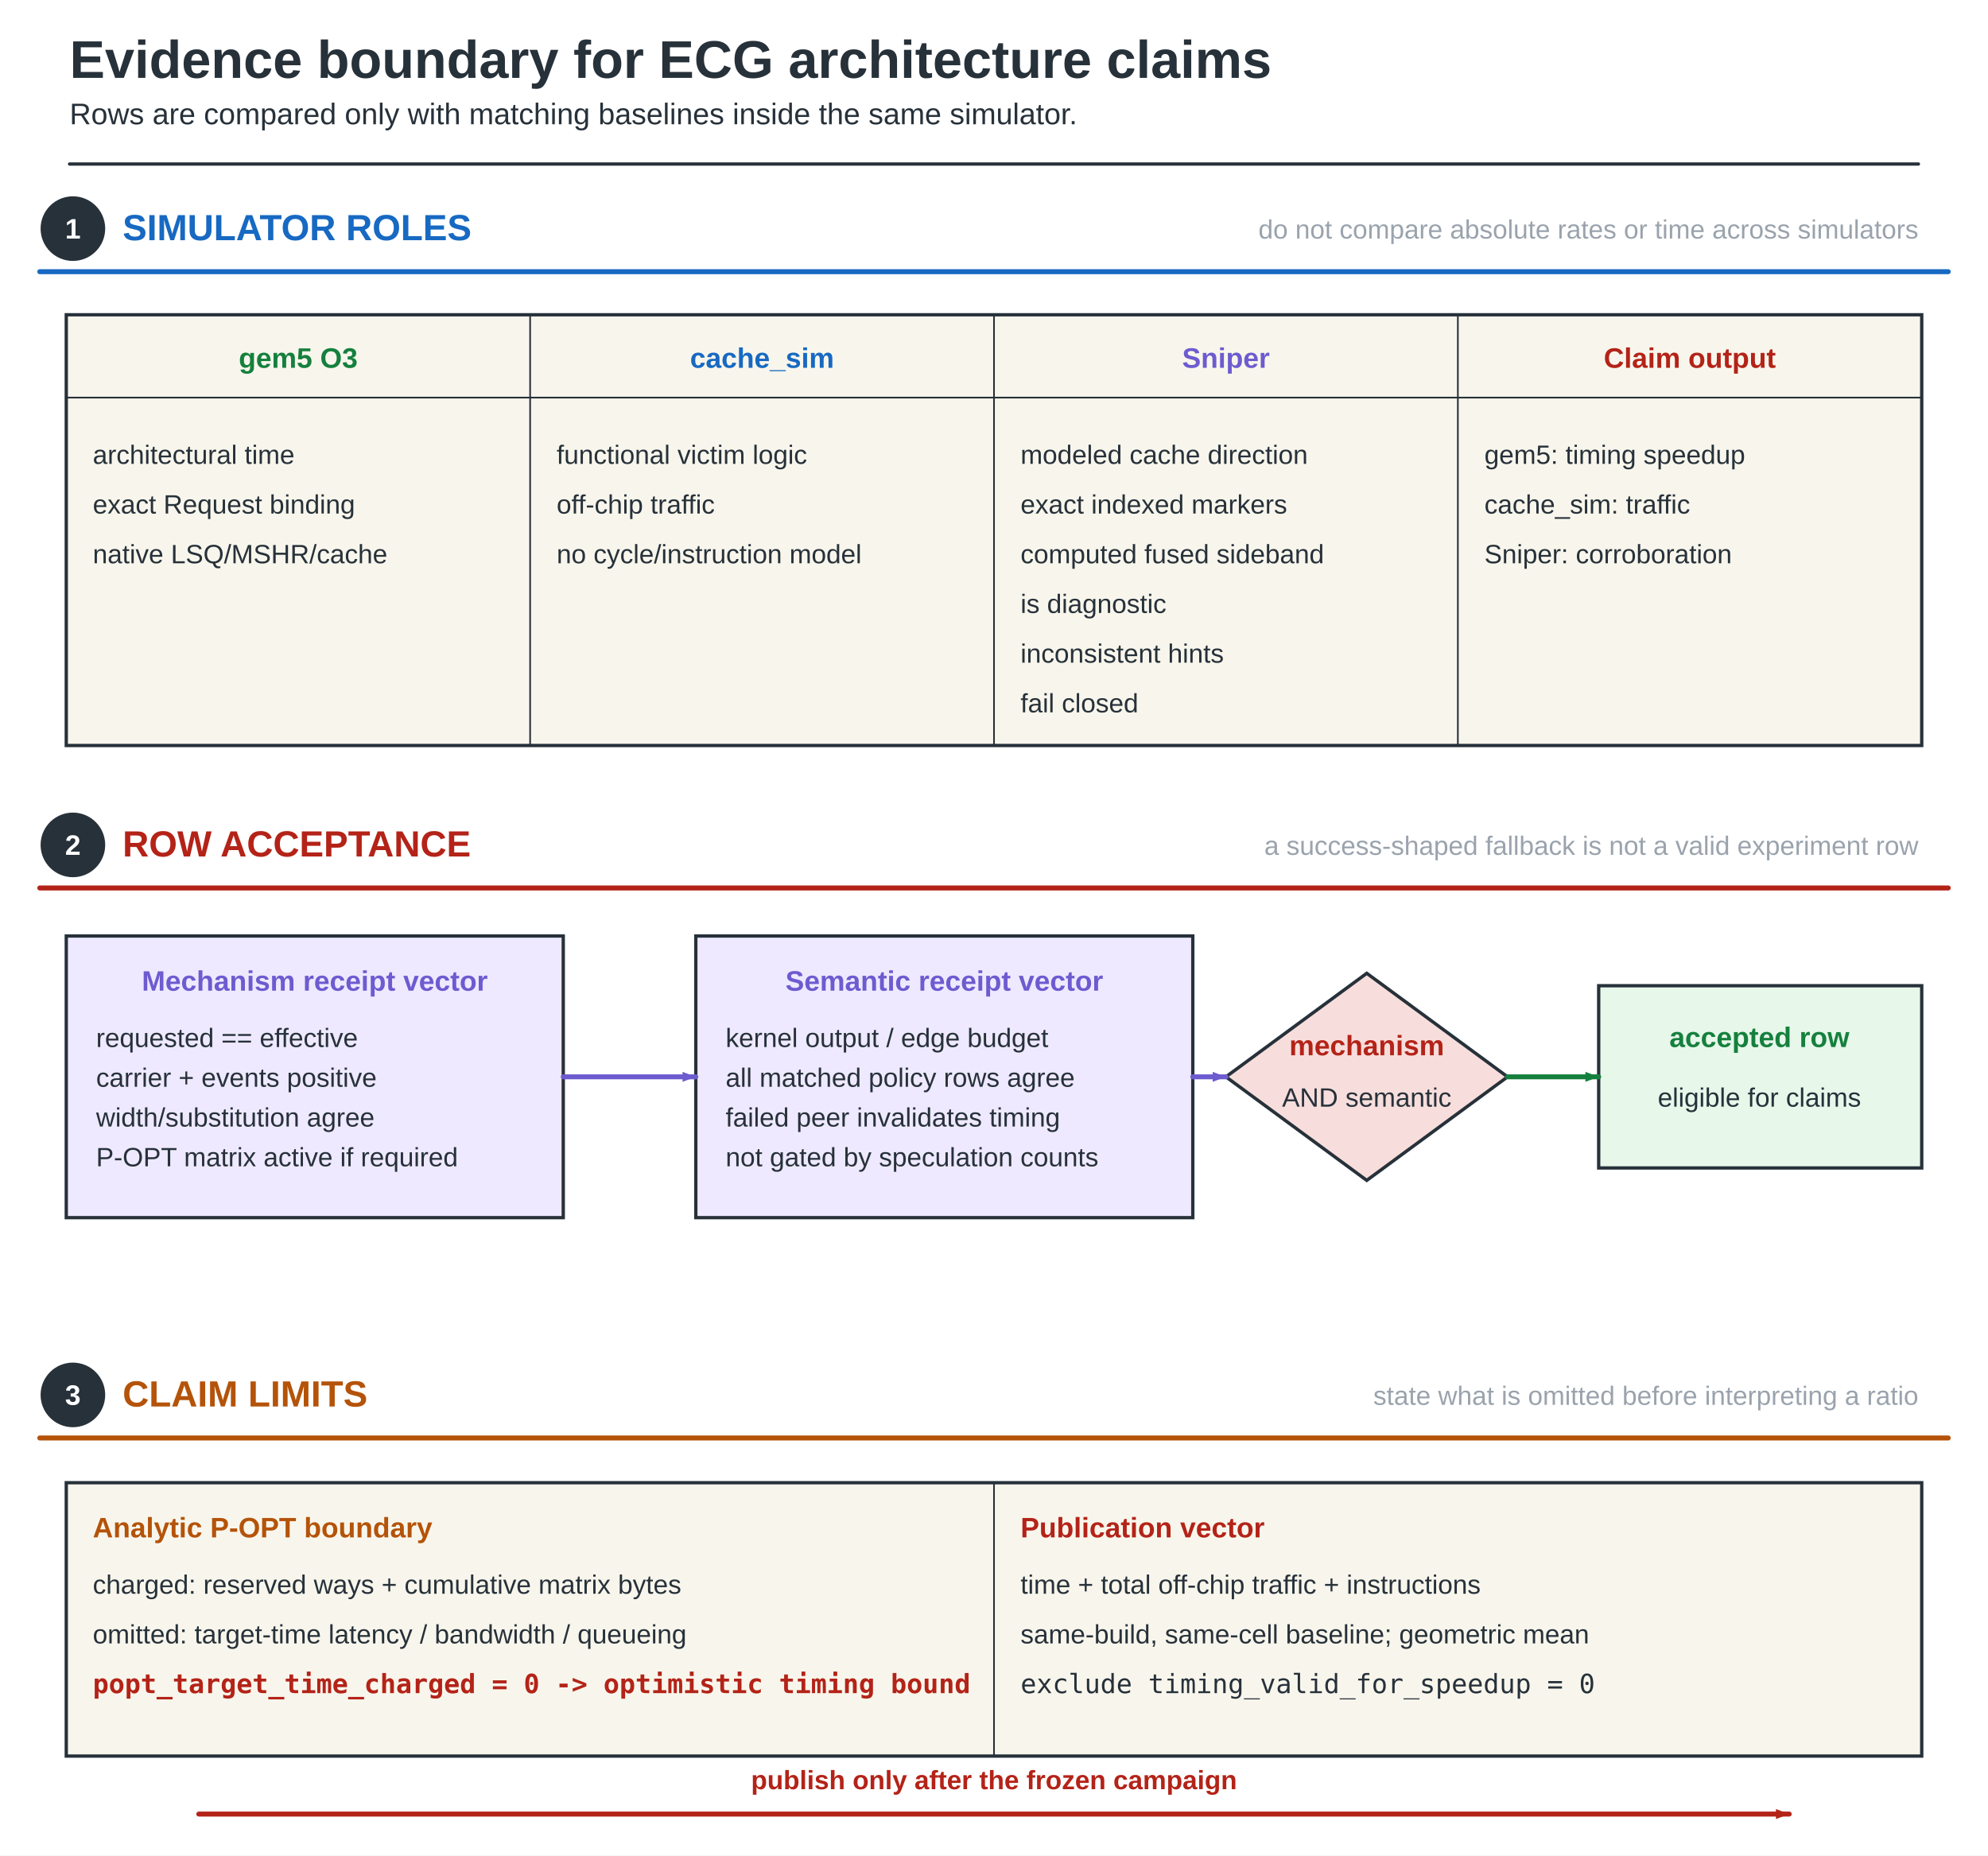
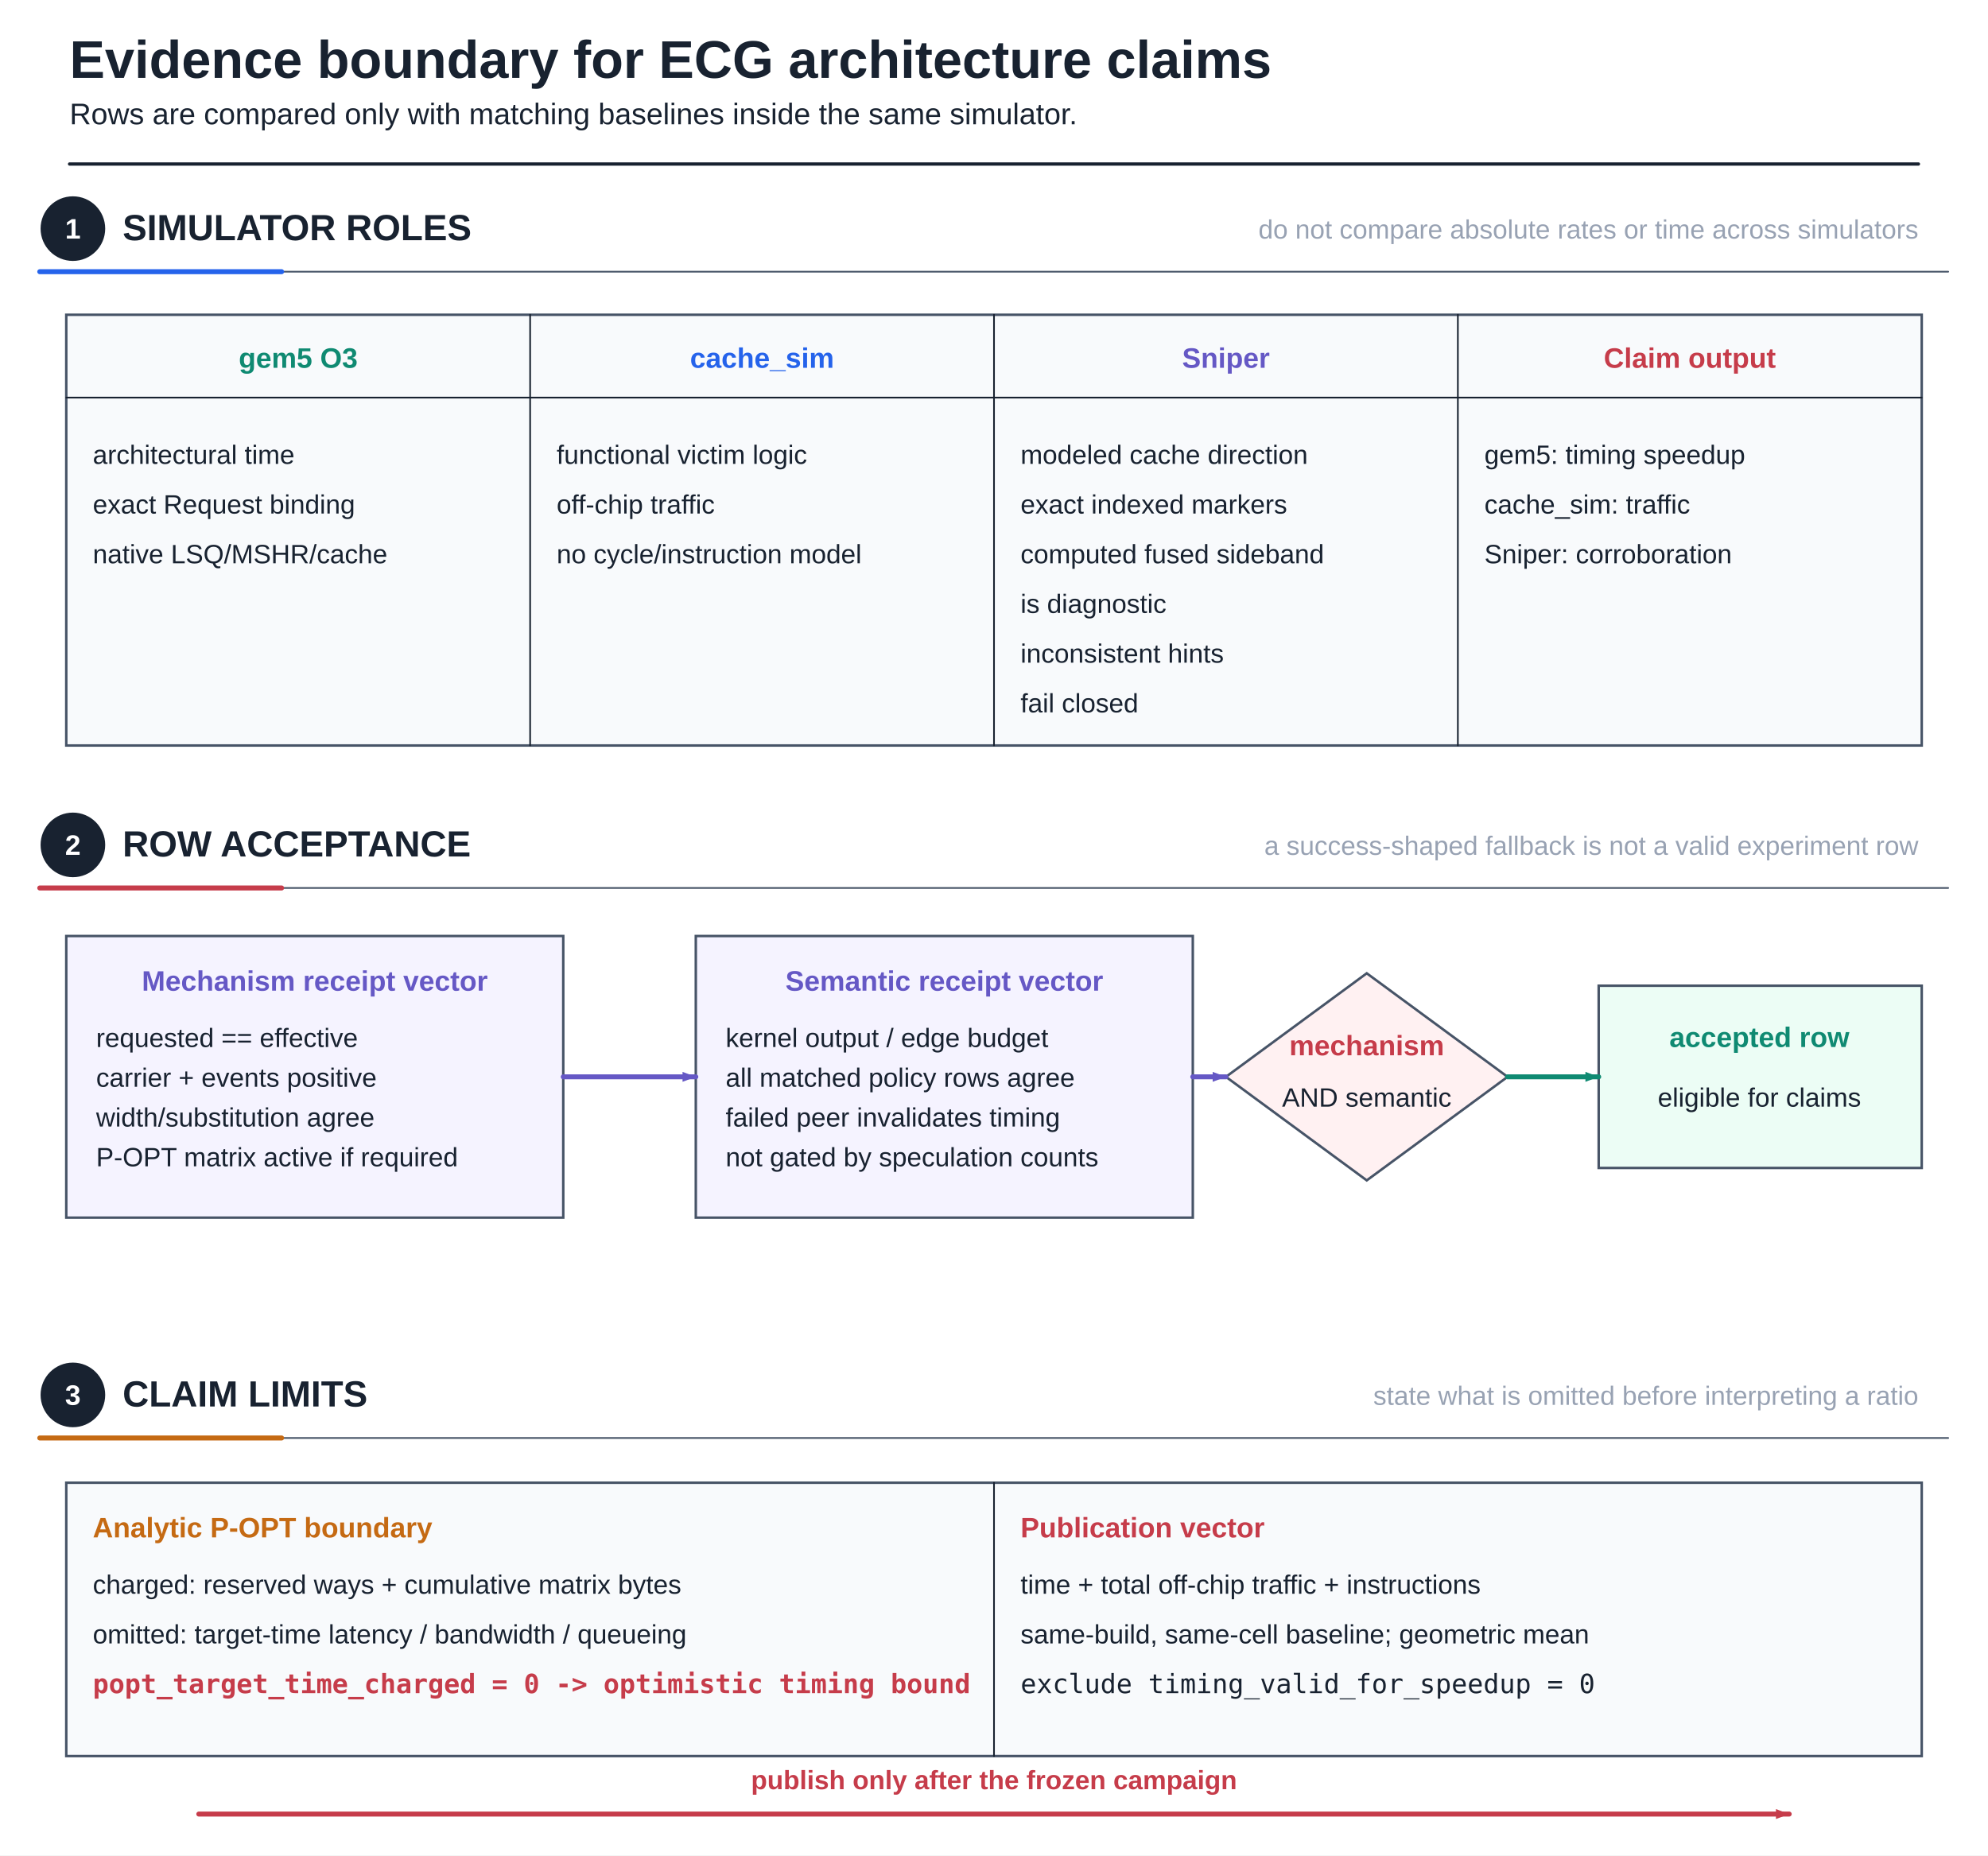
- <svg xmlns="http://www.w3.org/2000/svg" width="1200" height="1120" viewBox="0 0 1200 1120" role="img" aria-labelledby="title desc" fill="#27313A" data-figure-schema="ecg-public/v1">
+ <svg xmlns="http://www.w3.org/2000/svg" width="1200" height="1120" viewBox="0 0 1200 1120" role="img" aria-labelledby="title desc" fill="#182230" data-figure-schema="ecg-public/v1">
  <defs>
    <marker id="arrow-blue" viewBox="0 0 8 6" markerWidth="8" markerHeight="6" refX="8" refY="3" orient="auto" markerUnits="userSpaceOnUse">
-       <path d="M0 0 L8 3 L0 6 Z" fill="#1769C2" />
+       <path d="M0 0 L8 3 L0 6 Z" fill="#2563EB" />
    </marker>
    <marker id="arrow-green" viewBox="0 0 8 6" markerWidth="8" markerHeight="6" refX="8" refY="3" orient="auto" markerUnits="userSpaceOnUse">
-       <path d="M0 0 L8 3 L0 6 Z" fill="#15803D" />
+       <path d="M0 0 L8 3 L0 6 Z" fill="#0F8A72" />
    </marker>
    <marker id="arrow-amber" viewBox="0 0 8 6" markerWidth="8" markerHeight="6" refX="8" refY="3" orient="auto" markerUnits="userSpaceOnUse">
-       <path d="M0 0 L8 3 L0 6 Z" fill="#B45309" />
+       <path d="M0 0 L8 3 L0 6 Z" fill="#C56A13" />
    </marker>
    <marker id="arrow-red" viewBox="0 0 8 6" markerWidth="8" markerHeight="6" refX="8" refY="3" orient="auto" markerUnits="userSpaceOnUse">
-       <path d="M0 0 L8 3 L0 6 Z" fill="#B42318" />
+       <path d="M0 0 L8 3 L0 6 Z" fill="#C63C4A" />
    </marker>
    <marker id="arrow-purple" viewBox="0 0 8 6" markerWidth="8" markerHeight="6" refX="8" refY="3" orient="auto" markerUnits="userSpaceOnUse">
-       <path d="M0 0 L8 3 L0 6 Z" fill="#6D5BD0" />
+       <path d="M0 0 L8 3 L0 6 Z" fill="#6558C5" />
    </marker>
    <marker id="arrow-gray" viewBox="0 0 8 6" markerWidth="8" markerHeight="6" refX="8" refY="3" orient="auto" markerUnits="userSpaceOnUse">
-       <path d="M0 0 L8 3 L0 6 Z" fill="#9AA3AD" />
+       <path d="M0 0 L8 3 L0 6 Z" fill="#98A2B3" />
    </marker>
    <marker id="arrow-ink" viewBox="0 0 8 6" markerWidth="8" markerHeight="6" refX="8" refY="3" orient="auto" markerUnits="userSpaceOnUse">
-       <path d="M0 0 L8 3 L0 6 Z" fill="#27313A" />
+       <path d="M0 0 L8 3 L0 6 Z" fill="#182230" />
    </marker>
    <style>
      :root { color-scheme: light dark; }
      @media (prefers-color-scheme: dark) {
-         [fill="#FFFFFF"]{fill:#1E2327}[stroke="#FFFFFF"]{stroke:#1E2327}
-         [fill="#F8F6EC"]{fill:#252A2E}[stroke="#F8F6EC"]{stroke:#252A2E}
-         [fill="#EDF5FF"]{fill:#273846}[stroke="#EDF5FF"]{stroke:#273846}
-         [fill="#E7F7EA"]{fill:#24382A}[stroke="#E7F7EA"]{stroke:#24382A}
-         [fill="#FFF0D8"]{fill:#3B3122}[stroke="#FFF0D8"]{stroke:#3B3122}
-         [fill="#F7DEDC"]{fill:#3D292A}[stroke="#F7DEDC"]{stroke:#3D292A}
-         [fill="#EEE9FF"]{fill:#302C3C}[stroke="#EEE9FF"]{stroke:#302C3C}
-         [fill="#27313A"]{fill:#ECE7DD}[stroke="#27313A"]{stroke:#ECE7DD}
-         [fill="#9AA3AD"]{fill:#747D86}[stroke="#9AA3AD"]{stroke:#747D86}
-         [fill="#1769C2"]{fill:#63A8FF}[stroke="#1769C2"]{stroke:#63A8FF}
-         [fill="#15803D"]{fill:#63D68B}[stroke="#15803D"]{stroke:#63D68B}
-         [fill="#B45309"]{fill:#F0B35A}[stroke="#B45309"]{stroke:#F0B35A}
-         [fill="#6D5BD0"]{fill:#A79BF0}[stroke="#6D5BD0"]{stroke:#A79BF0}
-         [fill="#B42318"]{fill:#F09B95}[stroke="#B42318"]{stroke:#F09B95}
+         [fill="#FFFFFF"]{fill:#111827}[stroke="#FFFFFF"]{stroke:#111827}
+         [fill="#F8FAFC"]{fill:#172033}[stroke="#F8FAFC"]{stroke:#172033}
+         [fill="#EFF6FF"]{fill:#172554}[stroke="#EFF6FF"]{stroke:#172554}
+         [fill="#ECFDF5"]{fill:#073B34}[stroke="#ECFDF5"]{stroke:#073B34}
+         [fill="#FFF7ED"]{fill:#422A12}[stroke="#FFF7ED"]{stroke:#422A12}
+         [fill="#FFF1F2"]{fill:#421B22}[stroke="#FFF1F2"]{stroke:#421B22}
+         [fill="#F5F3FF"]{fill:#292349}[stroke="#F5F3FF"]{stroke:#292349}
+         [fill="#182230"]{fill:#F8FAFC}[stroke="#182230"]{stroke:#F8FAFC}
+         [fill="#475467"]{fill:#94A3B8}[stroke="#475467"]{stroke:#94A3B8}
+         [fill="#98A2B3"]{fill:#A8B0BF}[stroke="#98A2B3"]{stroke:#A8B0BF}
+         [fill="#2563EB"]{fill:#7FB0FF}[stroke="#2563EB"]{stroke:#7FB0FF}
+         [fill="#0F8A72"]{fill:#5ED0B0}[stroke="#0F8A72"]{stroke:#5ED0B0}
+         [fill="#C56A13"]{fill:#F0B36A}[stroke="#C56A13"]{stroke:#F0B36A}
+         [fill="#6558C5"]{fill:#ADA4FF}[stroke="#6558C5"]{stroke:#ADA4FF}
+         [fill="#C63C4A"]{fill:#F48B98}[stroke="#C63C4A"]{stroke:#F48B98}
      }
-       .sans{font-family:Arial,Helvetica,sans-serif}
-       .mono{font-family:"SFMono-Regular",Consolas,monospace}
+       .sans{font-family:"Liberation Sans","DejaVu Sans",Arial,sans-serif}
+       .mono{font-family:"DejaVu Sans Mono","Liberation Mono",Consolas,monospace}
      .title{font-size:32px;font-weight:700}
      .subtitle{font-size:18px}
      .heading{font-size:22px;font-weight:700}
      .label{font-size:17px;font-weight:700}
      .body{font-size:16px}
</style>
  </defs>
  <rect x="0" y="0" width="1200" height="1120" fill="#FFFFFF" />
-   <text x="42" y="47" text-anchor="start" class="sans title" fill="#27313A" font-weight="700">Evidence boundary for ECG architecture claims</text>
-   <text x="42" y="75" text-anchor="start" class="sans subtitle" fill="#27313A">Rows are compared only with matching baselines inside the same simulator.</text>
-   <line x1="42" y1="99" x2="1158" y2="99" stroke="#27313A" stroke-width="2" stroke-linecap="round" vector-effect="non-scaling-stroke" />
-   <circle cx="44" cy="138" r="19" fill="#27313A" stroke="#27313A" stroke-width="1" />
+   <text x="42" y="47" text-anchor="start" class="sans title" fill="#182230" font-weight="700">Evidence boundary for ECG architecture claims</text>
+   <text x="42" y="75" text-anchor="start" class="sans subtitle" fill="#182230">Rows are compared only with matching baselines inside the same simulator.</text>
+   <line x1="42" y1="99" x2="1158" y2="99" stroke="#182230" stroke-width="2" stroke-linecap="round" vector-effect="non-scaling-stroke" />
+   <circle cx="44" cy="138" r="19" fill="#182230" stroke="#182230" stroke-width="1" />
  <text x="44" y="144" text-anchor="middle" class="sans label" fill="#FFFFFF" font-weight="700">1</text>
-   <text x="74" y="145" text-anchor="start" class="sans heading" fill="#1769C2" font-weight="700">SIMULATOR ROLES</text>
-   <text x="1158" y="144" text-anchor="end" class="sans body" fill="#9AA3AD">do not compare absolute rates or time across simulators</text>
-   <line x1="24" y1="164" x2="1176" y2="164" stroke="#1769C2" stroke-width="3" stroke-linecap="round" vector-effect="non-scaling-stroke" />
-   <rect x="40" y="190" width="1120" height="260" rx="0" fill="#F8F6EC" stroke="#27313A" stroke-width="2" data-shape="rect" data-x="40" data-y="190" data-width="1120" data-height="260" />
-   <line x1="320" y1="190" x2="320" y2="450" stroke="#27313A" stroke-width="1" stroke-linecap="round" vector-effect="non-scaling-stroke" />
-   <line x1="600" y1="190" x2="600" y2="450" stroke="#27313A" stroke-width="1" stroke-linecap="round" vector-effect="non-scaling-stroke" />
-   <line x1="880" y1="190" x2="880" y2="450" stroke="#27313A" stroke-width="1" stroke-linecap="round" vector-effect="non-scaling-stroke" />
-   <line x1="40" y1="240" x2="1160" y2="240" stroke="#27313A" stroke-width="1" stroke-linecap="round" vector-effect="non-scaling-stroke" />
-   <text x="180" y="222" text-anchor="middle" class="sans label" fill="#15803D" font-weight="700">gem5 O3</text>
-   <text x="460" y="222" text-anchor="middle" class="sans label" fill="#1769C2" font-weight="700">cache_sim</text>
-   <text x="740" y="222" text-anchor="middle" class="sans label" fill="#6D5BD0" font-weight="700">Sniper</text>
-   <text x="1020" y="222" text-anchor="middle" class="sans label" fill="#B42318" font-weight="700">Claim output</text>
-   <text x="56" y="280" text-anchor="start" class="sans body" fill="#27313A">architectural time</text>
-   <text x="56" y="310" text-anchor="start" class="sans body" fill="#27313A">exact Request binding</text>
-   <text x="56" y="340" text-anchor="start" class="sans body" fill="#27313A">native LSQ/MSHR/cache</text>
-   <text x="336" y="280" text-anchor="start" class="sans body" fill="#27313A">functional victim logic</text>
-   <text x="336" y="310" text-anchor="start" class="sans body" fill="#27313A">off-chip traffic</text>
-   <text x="336" y="340" text-anchor="start" class="sans body" fill="#27313A">no cycle/instruction model</text>
-   <text x="616" y="280" text-anchor="start" class="sans body" fill="#27313A">modeled cache direction</text>
-   <text x="616" y="310" text-anchor="start" class="sans body" fill="#27313A">exact indexed markers</text>
-   <text x="616" y="340" text-anchor="start" class="sans body" fill="#27313A">computed fused sideband</text>
-   <text x="616" y="370" text-anchor="start" class="sans body" fill="#27313A">is diagnostic</text>
-   <text x="616" y="400" text-anchor="start" class="sans body" fill="#27313A">inconsistent hints</text>
-   <text x="616" y="430" text-anchor="start" class="sans body" fill="#27313A">fail closed</text>
-   <text x="896" y="280" text-anchor="start" class="sans body" fill="#27313A">gem5: timing speedup</text>
-   <text x="896" y="310" text-anchor="start" class="sans body" fill="#27313A">cache_sim: traffic</text>
-   <text x="896" y="340" text-anchor="start" class="sans body" fill="#27313A">Sniper: corroboration</text>
-   <circle cx="44" cy="510" r="19" fill="#27313A" stroke="#27313A" stroke-width="1" />
+   <text x="74" y="145" text-anchor="start" class="sans heading" fill="#182230" font-weight="700">SIMULATOR ROLES</text>
+   <text x="1158" y="144" text-anchor="end" class="sans body" fill="#98A2B3">do not compare absolute rates or time across simulators</text>
+   <line x1="24" y1="164" x2="1176" y2="164" stroke="#475467" stroke-width="1" stroke-linecap="round" vector-effect="non-scaling-stroke" />
+   <line x1="24" y1="164" x2="170" y2="164" stroke="#2563EB" stroke-width="3" stroke-linecap="round" vector-effect="non-scaling-stroke" />
+   <rect x="40" y="190" width="1120" height="260" rx="0" fill="#F8FAFC" stroke="#475467" stroke-width="1.5" data-shape="rect" data-x="40" data-y="190" data-width="1120" data-height="260" />
+   <line x1="320" y1="190" x2="320" y2="450" stroke="#182230" stroke-width="1" stroke-linecap="round" vector-effect="non-scaling-stroke" />
+   <line x1="600" y1="190" x2="600" y2="450" stroke="#182230" stroke-width="1" stroke-linecap="round" vector-effect="non-scaling-stroke" />
+   <line x1="880" y1="190" x2="880" y2="450" stroke="#182230" stroke-width="1" stroke-linecap="round" vector-effect="non-scaling-stroke" />
+   <line x1="40" y1="240" x2="1160" y2="240" stroke="#182230" stroke-width="1" stroke-linecap="round" vector-effect="non-scaling-stroke" />
+   <text x="180" y="222" text-anchor="middle" class="sans label" fill="#0F8A72" font-weight="700">gem5 O3</text>
+   <text x="460" y="222" text-anchor="middle" class="sans label" fill="#2563EB" font-weight="700">cache_sim</text>
+   <text x="740" y="222" text-anchor="middle" class="sans label" fill="#6558C5" font-weight="700">Sniper</text>
+   <text x="1020" y="222" text-anchor="middle" class="sans label" fill="#C63C4A" font-weight="700">Claim output</text>
+   <text x="56" y="280" text-anchor="start" class="sans body" fill="#182230">architectural time</text>
+   <text x="56" y="310" text-anchor="start" class="sans body" fill="#182230">exact Request binding</text>
+   <text x="56" y="340" text-anchor="start" class="sans body" fill="#182230">native LSQ/MSHR/cache</text>
+   <text x="336" y="280" text-anchor="start" class="sans body" fill="#182230">functional victim logic</text>
+   <text x="336" y="310" text-anchor="start" class="sans body" fill="#182230">off-chip traffic</text>
+   <text x="336" y="340" text-anchor="start" class="sans body" fill="#182230">no cycle/instruction model</text>
+   <text x="616" y="280" text-anchor="start" class="sans body" fill="#182230">modeled cache direction</text>
+   <text x="616" y="310" text-anchor="start" class="sans body" fill="#182230">exact indexed markers</text>
+   <text x="616" y="340" text-anchor="start" class="sans body" fill="#182230">computed fused sideband</text>
+   <text x="616" y="370" text-anchor="start" class="sans body" fill="#182230">is diagnostic</text>
+   <text x="616" y="400" text-anchor="start" class="sans body" fill="#182230">inconsistent hints</text>
+   <text x="616" y="430" text-anchor="start" class="sans body" fill="#182230">fail closed</text>
+   <text x="896" y="280" text-anchor="start" class="sans body" fill="#182230">gem5: timing speedup</text>
+   <text x="896" y="310" text-anchor="start" class="sans body" fill="#182230">cache_sim: traffic</text>
+   <text x="896" y="340" text-anchor="start" class="sans body" fill="#182230">Sniper: corroboration</text>
+   <circle cx="44" cy="510" r="19" fill="#182230" stroke="#182230" stroke-width="1" />
  <text x="44" y="516" text-anchor="middle" class="sans label" fill="#FFFFFF" font-weight="700">2</text>
-   <text x="74" y="517" text-anchor="start" class="sans heading" fill="#B42318" font-weight="700">ROW ACCEPTANCE</text>
-   <text x="1158" y="516" text-anchor="end" class="sans body" fill="#9AA3AD">a success-shaped fallback is not a valid experiment row</text>
-   <line x1="24" y1="536" x2="1176" y2="536" stroke="#B42318" stroke-width="3" stroke-linecap="round" vector-effect="non-scaling-stroke" />
-   <rect x="40" y="565" width="300" height="170" rx="0" fill="#EEE9FF" stroke="#27313A" stroke-width="2" data-shape="rect" data-x="40" data-y="565" data-width="300" data-height="170" />
-   <text x="190" y="598" text-anchor="middle" class="sans label" fill="#6D5BD0" font-weight="700">Mechanism receipt vector</text>
-   <text x="58" y="632" text-anchor="start" class="sans body" fill="#27313A">requested == effective</text>
-   <text x="58" y="656" text-anchor="start" class="sans body" fill="#27313A">carrier + events positive</text>
-   <text x="58" y="680" text-anchor="start" class="sans body" fill="#27313A">width/substitution agree</text>
-   <text x="58" y="704" text-anchor="start" class="sans body" fill="#27313A">P-OPT matrix active if required</text>
-   <rect x="420" y="565" width="300" height="170" rx="0" fill="#EEE9FF" stroke="#27313A" stroke-width="2" data-shape="rect" data-x="420" data-y="565" data-width="300" data-height="170" />
-   <text x="570" y="598" text-anchor="middle" class="sans label" fill="#6D5BD0" font-weight="700">Semantic receipt vector</text>
-   <text x="438" y="632" text-anchor="start" class="sans body" fill="#27313A">kernel output / edge budget</text>
-   <text x="438" y="656" text-anchor="start" class="sans body" fill="#27313A">all matched policy rows agree</text>
-   <text x="438" y="680" text-anchor="start" class="sans body" fill="#27313A">failed peer invalidates timing</text>
-   <text x="438" y="704" text-anchor="start" class="sans body" fill="#27313A">not gated by speculation counts</text>
-   <polygon points="825,587.5 910.0,650 825,712.5 740.0,650" fill="#F7DEDC" stroke="#27313A" stroke-width="2" data-shape="diamond" data-cx="825" data-cy="650" data-width="170" data-height="125" />
-   <text x="825" y="637" text-anchor="middle" class="sans label" fill="#B42318" font-weight="700">mechanism</text>
-   <text x="825" y="668" text-anchor="middle" class="sans body" fill="#27313A">AND semantic</text>
-   <rect x="965" y="595" width="195" height="110" rx="0" fill="#E7F7EA" stroke="#27313A" stroke-width="2" data-shape="rect" data-x="965" data-y="595" data-width="195" data-height="110" />
-   <text x="1062" y="632" text-anchor="middle" class="sans label" fill="#15803D" font-weight="700">accepted row</text>
-   <text x="1062" y="668" text-anchor="middle" class="sans body" fill="#27313A">eligible for claims</text>
-   <path d="M340 650 L420 650" fill="none" stroke="#6D5BD0" stroke-width="3" stroke-linecap="round" stroke-linejoin="round" vector-effect="non-scaling-stroke" marker-end="url(#arrow-purple)" data-flow-kind="control" data-flow-underlay="false" data-flow-label="Mechanism receipt vector" />
-   <path d="M720 650 L740 650" fill="none" stroke="#6D5BD0" stroke-width="3" stroke-linecap="round" stroke-linejoin="round" vector-effect="non-scaling-stroke" marker-end="url(#arrow-purple)" data-flow-kind="control" data-flow-underlay="false" data-flow-label="Semantic receipt vector" />
-   <path d="M910 650 L965 650" fill="none" stroke="#15803D" stroke-width="3" stroke-linecap="round" stroke-linejoin="round" vector-effect="non-scaling-stroke" marker-end="url(#arrow-green)" data-flow-kind="control" data-flow-underlay="false" data-flow-label="accepted row" />
-   <circle cx="44" cy="842" r="19" fill="#27313A" stroke="#27313A" stroke-width="1" />
+   <text x="74" y="517" text-anchor="start" class="sans heading" fill="#182230" font-weight="700">ROW ACCEPTANCE</text>
+   <text x="1158" y="516" text-anchor="end" class="sans body" fill="#98A2B3">a success-shaped fallback is not a valid experiment row</text>
+   <line x1="24" y1="536" x2="1176" y2="536" stroke="#475467" stroke-width="1" stroke-linecap="round" vector-effect="non-scaling-stroke" />
+   <line x1="24" y1="536" x2="170" y2="536" stroke="#C63C4A" stroke-width="3" stroke-linecap="round" vector-effect="non-scaling-stroke" />
+   <rect x="40" y="565" width="300" height="170" rx="0" fill="#F5F3FF" stroke="#475467" stroke-width="1.5" data-shape="rect" data-x="40" data-y="565" data-width="300" data-height="170" />
+   <text x="190" y="598" text-anchor="middle" class="sans label" fill="#6558C5" font-weight="700">Mechanism receipt vector</text>
+   <text x="58" y="632" text-anchor="start" class="sans body" fill="#182230">requested == effective</text>
+   <text x="58" y="656" text-anchor="start" class="sans body" fill="#182230">carrier + events positive</text>
+   <text x="58" y="680" text-anchor="start" class="sans body" fill="#182230">width/substitution agree</text>
+   <text x="58" y="704" text-anchor="start" class="sans body" fill="#182230">P-OPT matrix active if required</text>
+   <rect x="420" y="565" width="300" height="170" rx="0" fill="#F5F3FF" stroke="#475467" stroke-width="1.5" data-shape="rect" data-x="420" data-y="565" data-width="300" data-height="170" />
+   <text x="570" y="598" text-anchor="middle" class="sans label" fill="#6558C5" font-weight="700">Semantic receipt vector</text>
+   <text x="438" y="632" text-anchor="start" class="sans body" fill="#182230">kernel output / edge budget</text>
+   <text x="438" y="656" text-anchor="start" class="sans body" fill="#182230">all matched policy rows agree</text>
+   <text x="438" y="680" text-anchor="start" class="sans body" fill="#182230">failed peer invalidates timing</text>
+   <text x="438" y="704" text-anchor="start" class="sans body" fill="#182230">not gated by speculation counts</text>
+   <polygon points="825,587.5 910.0,650 825,712.5 740.0,650" fill="#FFF1F2" stroke="#475467" stroke-width="1.5" data-shape="diamond" data-cx="825" data-cy="650" data-width="170" data-height="125" />
+   <text x="825" y="637" text-anchor="middle" class="sans label" fill="#C63C4A" font-weight="700">mechanism</text>
+   <text x="825" y="668" text-anchor="middle" class="sans body" fill="#182230">AND semantic</text>
+   <rect x="965" y="595" width="195" height="110" rx="0" fill="#ECFDF5" stroke="#475467" stroke-width="1.5" data-shape="rect" data-x="965" data-y="595" data-width="195" data-height="110" />
+   <text x="1062" y="632" text-anchor="middle" class="sans label" fill="#0F8A72" font-weight="700">accepted row</text>
+   <text x="1062" y="668" text-anchor="middle" class="sans body" fill="#182230">eligible for claims</text>
+   <path d="M340 650 L420 650" fill="none" stroke="#6558C5" stroke-width="3" stroke-linecap="round" stroke-linejoin="round" vector-effect="non-scaling-stroke" marker-end="url(#arrow-purple)" data-flow-kind="control" data-flow-underlay="false" data-flow-label="Mechanism receipt vector" />
+   <path d="M720 650 L740 650" fill="none" stroke="#6558C5" stroke-width="3" stroke-linecap="round" stroke-linejoin="round" vector-effect="non-scaling-stroke" marker-end="url(#arrow-purple)" data-flow-kind="control" data-flow-underlay="false" data-flow-label="Semantic receipt vector" />
+   <path d="M910 650 L965 650" fill="none" stroke="#0F8A72" stroke-width="3" stroke-linecap="round" stroke-linejoin="round" vector-effect="non-scaling-stroke" marker-end="url(#arrow-green)" data-flow-kind="control" data-flow-underlay="false" data-flow-label="accepted row" />
+   <circle cx="44" cy="842" r="19" fill="#182230" stroke="#182230" stroke-width="1" />
  <text x="44" y="848" text-anchor="middle" class="sans label" fill="#FFFFFF" font-weight="700">3</text>
-   <text x="74" y="849" text-anchor="start" class="sans heading" fill="#B45309" font-weight="700">CLAIM LIMITS</text>
-   <text x="1158" y="848" text-anchor="end" class="sans body" fill="#9AA3AD">state what is omitted before interpreting a ratio</text>
-   <line x1="24" y1="868" x2="1176" y2="868" stroke="#B45309" stroke-width="3" stroke-linecap="round" vector-effect="non-scaling-stroke" />
-   <rect x="40" y="895" width="1120" height="165" rx="0" fill="#F8F6EC" stroke="#27313A" stroke-width="2" data-shape="rect" data-x="40" data-y="895" data-width="1120" data-height="165" />
-   <line x1="600" y1="895" x2="600" y2="1060" stroke="#27313A" stroke-width="1" stroke-linecap="round" vector-effect="non-scaling-stroke" />
-   <text x="56" y="928" text-anchor="start" class="sans label" fill="#B45309" font-weight="700">Analytic P-OPT boundary</text>
-   <text x="56" y="962" text-anchor="start" class="sans body" fill="#27313A">charged: reserved ways + cumulative matrix bytes</text>
-   <text x="56" y="992" text-anchor="start" class="sans body" fill="#27313A">omitted: target-time latency / bandwidth / queueing</text>
-   <text x="56" y="1022" text-anchor="start" class="mono body" fill="#B42318" font-weight="700">popt_target_time_charged = 0 -&gt; optimistic timing bound</text>
-   <text x="616" y="928" text-anchor="start" class="sans label" fill="#B42318" font-weight="700">Publication vector</text>
-   <text x="616" y="962" text-anchor="start" class="sans body" fill="#27313A">time + total off-chip traffic + instructions</text>
-   <text x="616" y="992" text-anchor="start" class="sans body" fill="#27313A">same-build, same-cell baseline; geometric mean</text>
-   <text x="616" y="1022" text-anchor="start" class="mono body" fill="#27313A">exclude timing_valid_for_speedup = 0</text>
-   <path d="M120 1095 L1080 1095" fill="none" stroke="#B42318" stroke-width="3" stroke-linecap="round" stroke-linejoin="round" vector-effect="non-scaling-stroke" marker-end="url(#arrow-red)" data-flow-kind="dependency" data-flow-underlay="false" data-flow-label="publish only after the frozen campaign" />
-   <text x="600" y="1080" text-anchor="middle" class="sans body" fill="#B42318" stroke="#FFFFFF" stroke-width="4" paint-order="stroke fill" stroke-linejoin="round" font-weight="700">publish only after the frozen campaign</text>
+   <text x="74" y="849" text-anchor="start" class="sans heading" fill="#182230" font-weight="700">CLAIM LIMITS</text>
+   <text x="1158" y="848" text-anchor="end" class="sans body" fill="#98A2B3">state what is omitted before interpreting a ratio</text>
+   <line x1="24" y1="868" x2="1176" y2="868" stroke="#475467" stroke-width="1" stroke-linecap="round" vector-effect="non-scaling-stroke" />
+   <line x1="24" y1="868" x2="170" y2="868" stroke="#C56A13" stroke-width="3" stroke-linecap="round" vector-effect="non-scaling-stroke" />
+   <rect x="40" y="895" width="1120" height="165" rx="0" fill="#F8FAFC" stroke="#475467" stroke-width="1.5" data-shape="rect" data-x="40" data-y="895" data-width="1120" data-height="165" />
+   <line x1="600" y1="895" x2="600" y2="1060" stroke="#182230" stroke-width="1" stroke-linecap="round" vector-effect="non-scaling-stroke" />
+   <text x="56" y="928" text-anchor="start" class="sans label" fill="#C56A13" font-weight="700">Analytic P-OPT boundary</text>
+   <text x="56" y="962" text-anchor="start" class="sans body" fill="#182230">charged: reserved ways + cumulative matrix bytes</text>
+   <text x="56" y="992" text-anchor="start" class="sans body" fill="#182230">omitted: target-time latency / bandwidth / queueing</text>
+   <text x="56" y="1022" text-anchor="start" class="mono body" fill="#C63C4A" font-weight="700">popt_target_time_charged = 0 -&gt; optimistic timing bound</text>
+   <text x="616" y="928" text-anchor="start" class="sans label" fill="#C63C4A" font-weight="700">Publication vector</text>
+   <text x="616" y="962" text-anchor="start" class="sans body" fill="#182230">time + total off-chip traffic + instructions</text>
+   <text x="616" y="992" text-anchor="start" class="sans body" fill="#182230">same-build, same-cell baseline; geometric mean</text>
+   <text x="616" y="1022" text-anchor="start" class="mono body" fill="#182230">exclude timing_valid_for_speedup = 0</text>
+   <path d="M120 1095 L1080 1095" fill="none" stroke="#C63C4A" stroke-width="3" stroke-linecap="round" stroke-linejoin="round" vector-effect="non-scaling-stroke" marker-end="url(#arrow-red)" data-flow-kind="dependency" data-flow-underlay="false" data-flow-label="publish only after the frozen campaign" />
+   <rect x="421.72" y="1063.00" width="356.56" height="22" rx="3" fill="#FFFFFF" fill-opacity="0.96" data-label-background="true" />
+   <text x="600" y="1080" text-anchor="middle" class="sans body" fill="#C63C4A" font-weight="700">publish only after the frozen campaign</text>
</svg>
